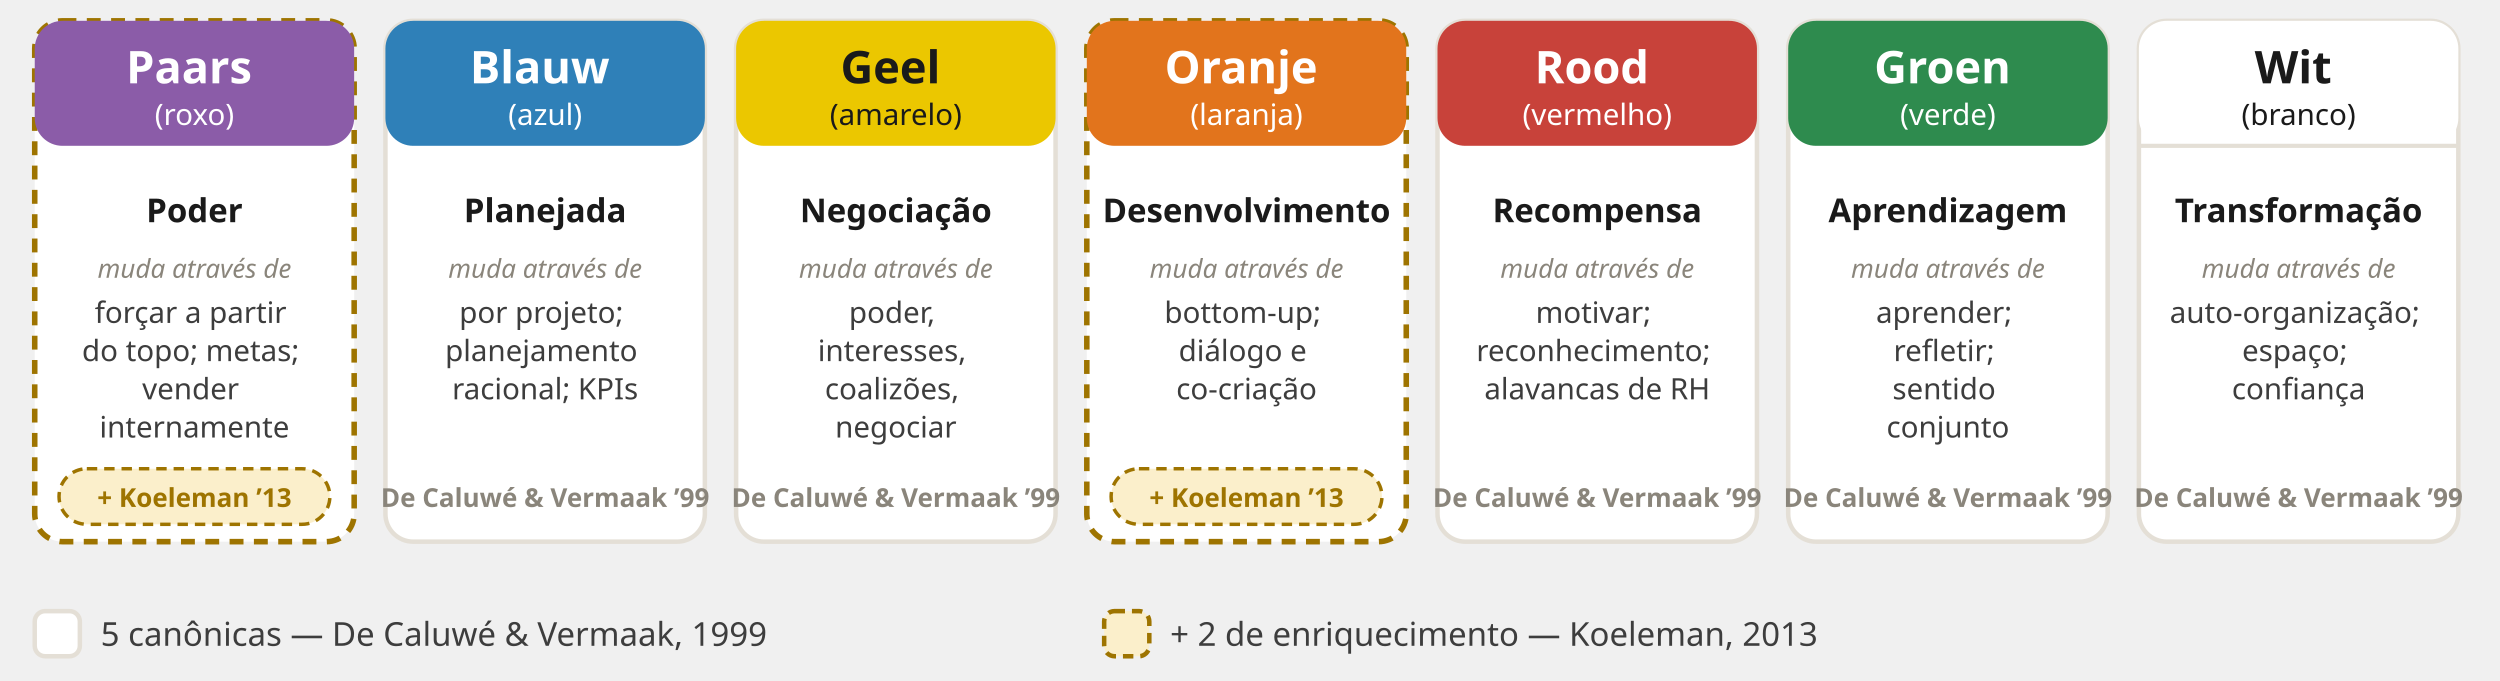
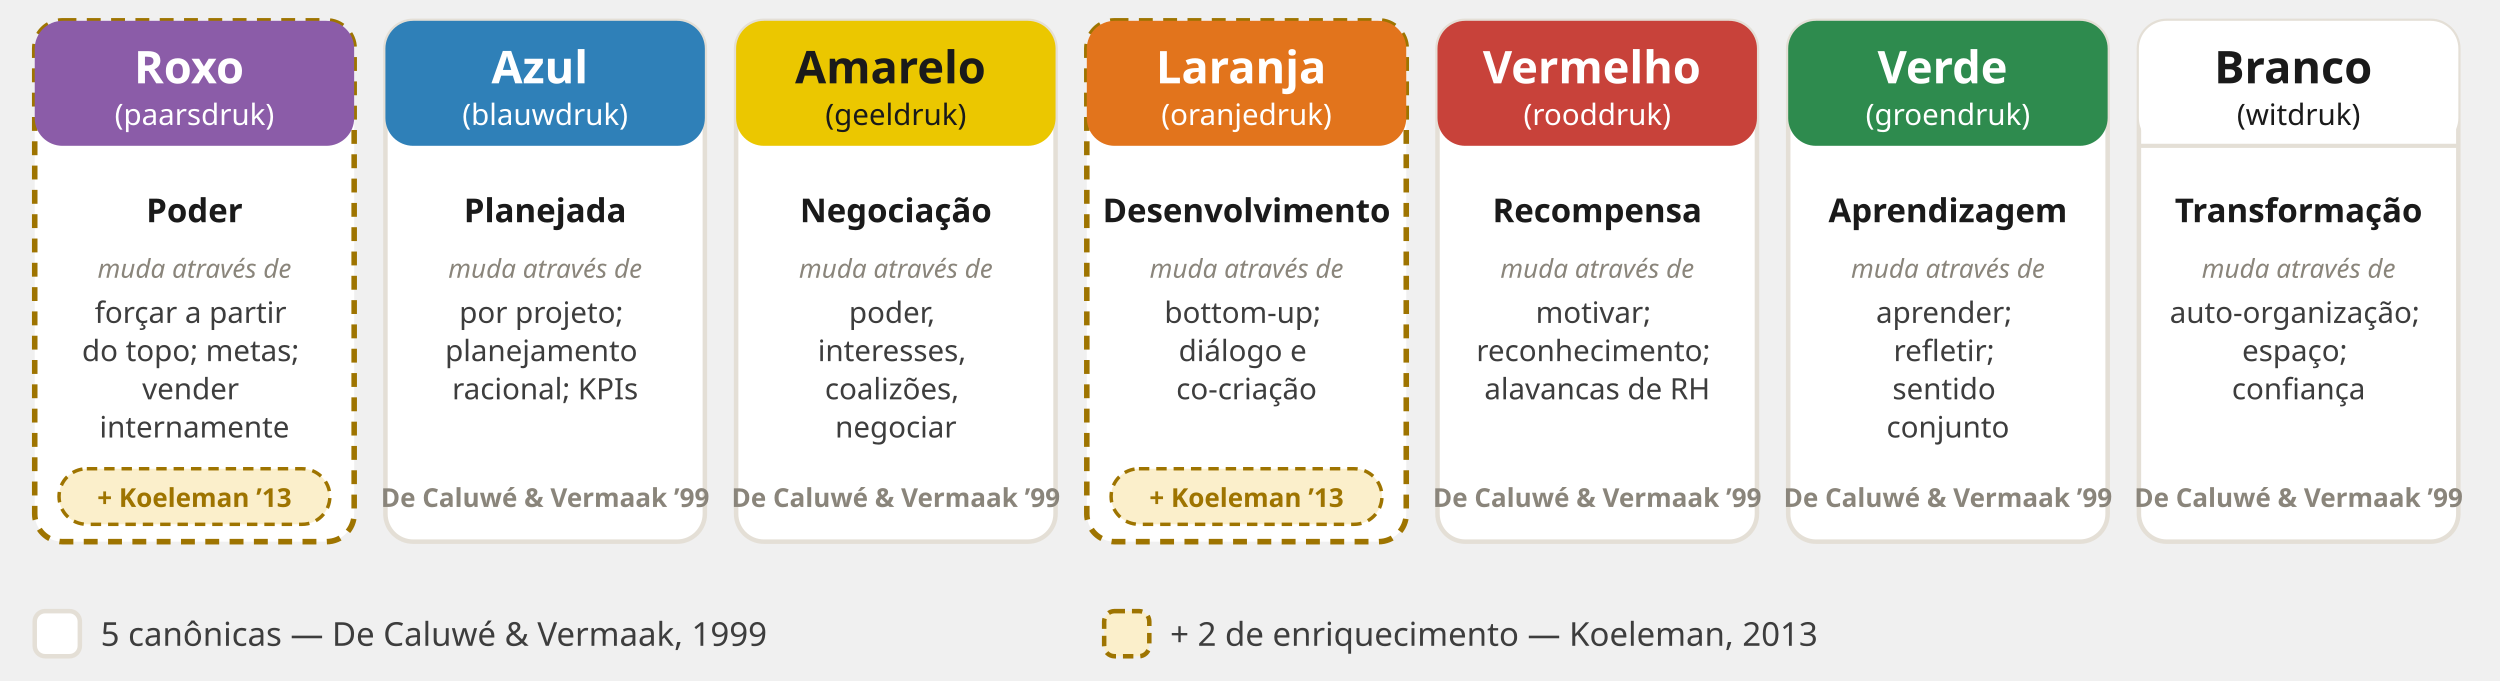
<svg viewBox="0 0 720 196" font-family="Space Grotesk, sans-serif" role="img" aria-label="Kleurendenken: sete cores da mudança">
  <rect x="10" y="6" width="92" height="150" rx="8" fill="#FFFFFF" stroke="#9E7400" stroke-width="1.6" stroke-dasharray="4 3" />
  <clipPath id="h0">
    <rect x="10" y="6" width="92" height="36" rx="8" />
  </clipPath>
  <rect x="10" y="6" width="92" height="42" fill="#8B5CA8" clip-path="url(#h0)" />
  <text x="56" text-anchor="middle" fill="#FFFFFF">
-     <tspan x="56" y="24" font-size="13" font-weight="700">Paars</tspan>
-     <tspan x="56" dy="12" font-size="8.5" font-weight="400">(roxo)</tspan>
+     <tspan x="56" y="24" font-size="13" font-weight="700">Roxo</tspan>
+     <tspan x="56" dy="12" font-size="8.5" font-weight="400">(paarsdruk)</tspan>
  </text>
  <text x="56" y="64" text-anchor="middle" font-size="9.5" font-weight="700" fill="#1A1A1A">Poder</text>
  <text x="56" y="80" text-anchor="middle" font-size="7.5" font-style="italic" fill="#8A857B">muda através de</text>
  <text x="56" text-anchor="middle" font-size="8.5" fill="#3D3D3D">
    <tspan x="56" y="93">forçar a partir</tspan>
    <tspan x="56" dy="11">do topo; metas;</tspan>
    <tspan x="56" dy="11">vender</tspan>
    <tspan x="56" dy="11">internamente</tspan>
  </text>
  <rect x="17" y="135" width="78" height="16" rx="8" fill="#FBEFCB" stroke="#9E7400" stroke-width="1" stroke-dasharray="3 2" />
  <text x="56" y="146" text-anchor="middle" font-size="7.5" font-weight="700" fill="#9E7400">+ Koeleman ’13</text>
  <rect x="111" y="6" width="92" height="150" rx="8" fill="#FFFFFF" stroke="#E4DFD6" stroke-width="1.3" />
  <clipPath id="h1">
    <rect x="111" y="6" width="92" height="36" rx="8" />
  </clipPath>
  <rect x="111" y="6" width="92" height="42" fill="#2F80B8" clip-path="url(#h1)" />
  <text x="157" text-anchor="middle" fill="#FFFFFF">
-     <tspan x="157" y="24" font-size="13" font-weight="700">Blauw</tspan>
-     <tspan x="157" dy="12" font-size="8.5" font-weight="400">(azul)</tspan>
+     <tspan x="157" y="24" font-size="13" font-weight="700">Azul</tspan>
+     <tspan x="157" dy="12" font-size="8.5" font-weight="400">(blauwdruk)</tspan>
  </text>
  <text x="157" y="64" text-anchor="middle" font-size="9.5" font-weight="700" fill="#1A1A1A">Planejada</text>
  <text x="157" y="80" text-anchor="middle" font-size="7.5" font-style="italic" fill="#8A857B">muda através de</text>
  <text x="157" text-anchor="middle" font-size="8.5" fill="#3D3D3D">
    <tspan x="157" y="93">por projeto;</tspan>
    <tspan x="157" dy="11">planejamento</tspan>
    <tspan x="157" dy="11">racional; KPIs</tspan>
  </text>
  <text x="157" y="146" text-anchor="middle" font-size="7.5" font-weight="700" fill="#8A857B">De Caluwé &amp; Vermaak ’99</text>
  <rect x="212" y="6" width="92" height="150" rx="8" fill="#FFFFFF" stroke="#E4DFD6" stroke-width="1.3" />
  <clipPath id="h2">
    <rect x="212" y="6" width="92" height="36" rx="8" />
  </clipPath>
  <rect x="212" y="6" width="92" height="42" fill="#EBC700" clip-path="url(#h2)" />
  <text x="258" text-anchor="middle" fill="#1A1A1A">
-     <tspan x="258" y="24" font-size="13" font-weight="700">Geel</tspan>
-     <tspan x="258" dy="12" font-size="8.5" font-weight="400">(amarelo)</tspan>
+     <tspan x="258" y="24" font-size="13" font-weight="700">Amarelo</tspan>
+     <tspan x="258" dy="12" font-size="8.5" font-weight="400">(geeldruk)</tspan>
  </text>
  <text x="258" y="64" text-anchor="middle" font-size="9.5" font-weight="700" fill="#1A1A1A">Negociação</text>
  <text x="258" y="80" text-anchor="middle" font-size="7.5" font-style="italic" fill="#8A857B">muda através de</text>
  <text x="258" text-anchor="middle" font-size="8.5" fill="#3D3D3D">
    <tspan x="258" y="93">poder,</tspan>
    <tspan x="258" dy="11">interesses,</tspan>
    <tspan x="258" dy="11">coalizões,</tspan>
    <tspan x="258" dy="11">negociar</tspan>
  </text>
  <text x="258" y="146" text-anchor="middle" font-size="7.5" font-weight="700" fill="#8A857B">De Caluwé &amp; Vermaak ’99</text>
  <rect x="313" y="6" width="92" height="150" rx="8" fill="#FFFFFF" stroke="#9E7400" stroke-width="1.6" stroke-dasharray="4 3" />
  <clipPath id="h3">
    <rect x="313" y="6" width="92" height="36" rx="8" />
  </clipPath>
  <rect x="313" y="6" width="92" height="42" fill="#E2741C" clip-path="url(#h3)" />
  <text x="359" text-anchor="middle" fill="#FFFFFF">
-     <tspan x="359" y="24" font-size="13" font-weight="700">Oranje</tspan>
-     <tspan x="359" dy="12" font-size="8.5" font-weight="400">(laranja)</tspan>
+     <tspan x="359" y="24" font-size="13" font-weight="700">Laranja</tspan>
+     <tspan x="359" dy="12" font-size="8.5" font-weight="400">(oranjedruk)</tspan>
  </text>
  <text x="359" y="64" text-anchor="middle" font-size="9.5" font-weight="700" fill="#1A1A1A">Desenvolvimento</text>
  <text x="359" y="80" text-anchor="middle" font-size="7.5" font-style="italic" fill="#8A857B">muda através de</text>
  <text x="359" text-anchor="middle" font-size="8.5" fill="#3D3D3D">
    <tspan x="359" y="93">bottom-up;</tspan>
    <tspan x="359" dy="11">diálogo e</tspan>
    <tspan x="359" dy="11">co-criação</tspan>
  </text>
  <rect x="320" y="135" width="78" height="16" rx="8" fill="#FBEFCB" stroke="#9E7400" stroke-width="1" stroke-dasharray="3 2" />
  <text x="359" y="146" text-anchor="middle" font-size="7.5" font-weight="700" fill="#9E7400">+ Koeleman ’13</text>
  <rect x="414" y="6" width="92" height="150" rx="8" fill="#FFFFFF" stroke="#E4DFD6" stroke-width="1.3" />
  <clipPath id="h4">
    <rect x="414" y="6" width="92" height="36" rx="8" />
  </clipPath>
  <rect x="414" y="6" width="92" height="42" fill="#C8423A" clip-path="url(#h4)" />
  <text x="460" text-anchor="middle" fill="#FFFFFF">
-     <tspan x="460" y="24" font-size="13" font-weight="700">Rood</tspan>
-     <tspan x="460" dy="12" font-size="8.5" font-weight="400">(vermelho)</tspan>
+     <tspan x="460" y="24" font-size="13" font-weight="700">Vermelho</tspan>
+     <tspan x="460" dy="12" font-size="8.5" font-weight="400">(rooddruk)</tspan>
  </text>
  <text x="460" y="64" text-anchor="middle" font-size="9.5" font-weight="700" fill="#1A1A1A">Recompensa</text>
  <text x="460" y="80" text-anchor="middle" font-size="7.5" font-style="italic" fill="#8A857B">muda através de</text>
  <text x="460" text-anchor="middle" font-size="8.5" fill="#3D3D3D">
    <tspan x="460" y="93">motivar;</tspan>
    <tspan x="460" dy="11">reconhecimento;</tspan>
    <tspan x="460" dy="11">alavancas de RH</tspan>
  </text>
  <text x="460" y="146" text-anchor="middle" font-size="7.5" font-weight="700" fill="#8A857B">De Caluwé &amp; Vermaak ’99</text>
  <rect x="515" y="6" width="92" height="150" rx="8" fill="#FFFFFF" stroke="#E4DFD6" stroke-width="1.3" />
  <clipPath id="h5">
    <rect x="515" y="6" width="92" height="36" rx="8" />
  </clipPath>
  <rect x="515" y="6" width="92" height="42" fill="#2E8B4E" clip-path="url(#h5)" />
  <text x="561" text-anchor="middle" fill="#FFFFFF">
-     <tspan x="561" y="24" font-size="13" font-weight="700">Groen</tspan>
-     <tspan x="561" dy="12" font-size="8.5" font-weight="400">(verde)</tspan>
+     <tspan x="561" y="24" font-size="13" font-weight="700">Verde</tspan>
+     <tspan x="561" dy="12" font-size="8.5" font-weight="400">(groendruk)</tspan>
  </text>
  <text x="561" y="64" text-anchor="middle" font-size="9.5" font-weight="700" fill="#1A1A1A">Aprendizagem</text>
  <text x="561" y="80" text-anchor="middle" font-size="7.5" font-style="italic" fill="#8A857B">muda através de</text>
  <text x="561" text-anchor="middle" font-size="8.5" fill="#3D3D3D">
    <tspan x="561" y="93">aprender;</tspan>
    <tspan x="561" dy="11">refletir;</tspan>
    <tspan x="561" dy="11">sentido</tspan>
    <tspan x="561" dy="11">conjunto</tspan>
  </text>
  <text x="561" y="146" text-anchor="middle" font-size="7.5" font-weight="700" fill="#8A857B">De Caluwé &amp; Vermaak ’99</text>
  <rect x="616" y="6" width="92" height="150" rx="8" fill="#FFFFFF" stroke="#E4DFD6" stroke-width="1.3" />
  <clipPath id="h6">
    <rect x="616" y="6" width="92" height="36" rx="8" />
  </clipPath>
  <rect x="616" y="6" width="92" height="42" fill="#FFFFFF" clip-path="url(#h6)" />
  <line x1="616" y1="42" x2="708" y2="42" stroke="#E4DFD6" stroke-width="1.2" />
  <text x="662" text-anchor="middle" fill="#1A1A1A">
-     <tspan x="662" y="24" font-size="13" font-weight="700">Wit</tspan>
-     <tspan x="662" dy="12" font-size="8.5" font-weight="400">(branco)</tspan>
+     <tspan x="662" y="24" font-size="13" font-weight="700">Branco</tspan>
+     <tspan x="662" dy="12" font-size="8.5" font-weight="400">(witdruk)</tspan>
  </text>
  <text x="662" y="64" text-anchor="middle" font-size="9.5" font-weight="700" fill="#1A1A1A">Transformação</text>
  <text x="662" y="80" text-anchor="middle" font-size="7.5" font-style="italic" fill="#8A857B">muda através de</text>
  <text x="662" text-anchor="middle" font-size="8.5" fill="#3D3D3D">
    <tspan x="662" y="93">auto-organização;</tspan>
    <tspan x="662" dy="11">espaço;</tspan>
    <tspan x="662" dy="11">confiança</tspan>
  </text>
  <text x="662" y="146" text-anchor="middle" font-size="7.5" font-weight="700" fill="#8A857B">De Caluwé &amp; Vermaak ’99</text>
  <rect x="10" y="176" width="13" height="13" rx="3" fill="#FFFFFF" stroke="#E4DFD6" stroke-width="1.3" />
  <text x="29" y="186" font-size="9.5" fill="#3D3D3D">5 canônicas — De Caluwé &amp; Vermaak, 1999</text>
  <rect x="318" y="176" width="13" height="13" rx="3" fill="#FBEFCB" stroke="#9E7400" stroke-width="1.3" stroke-dasharray="3 2" />
  <text x="337" y="186" font-size="9.5" fill="#3D3D3D">+ 2 de enriquecimento — Koeleman, 2013</text>
</svg>
